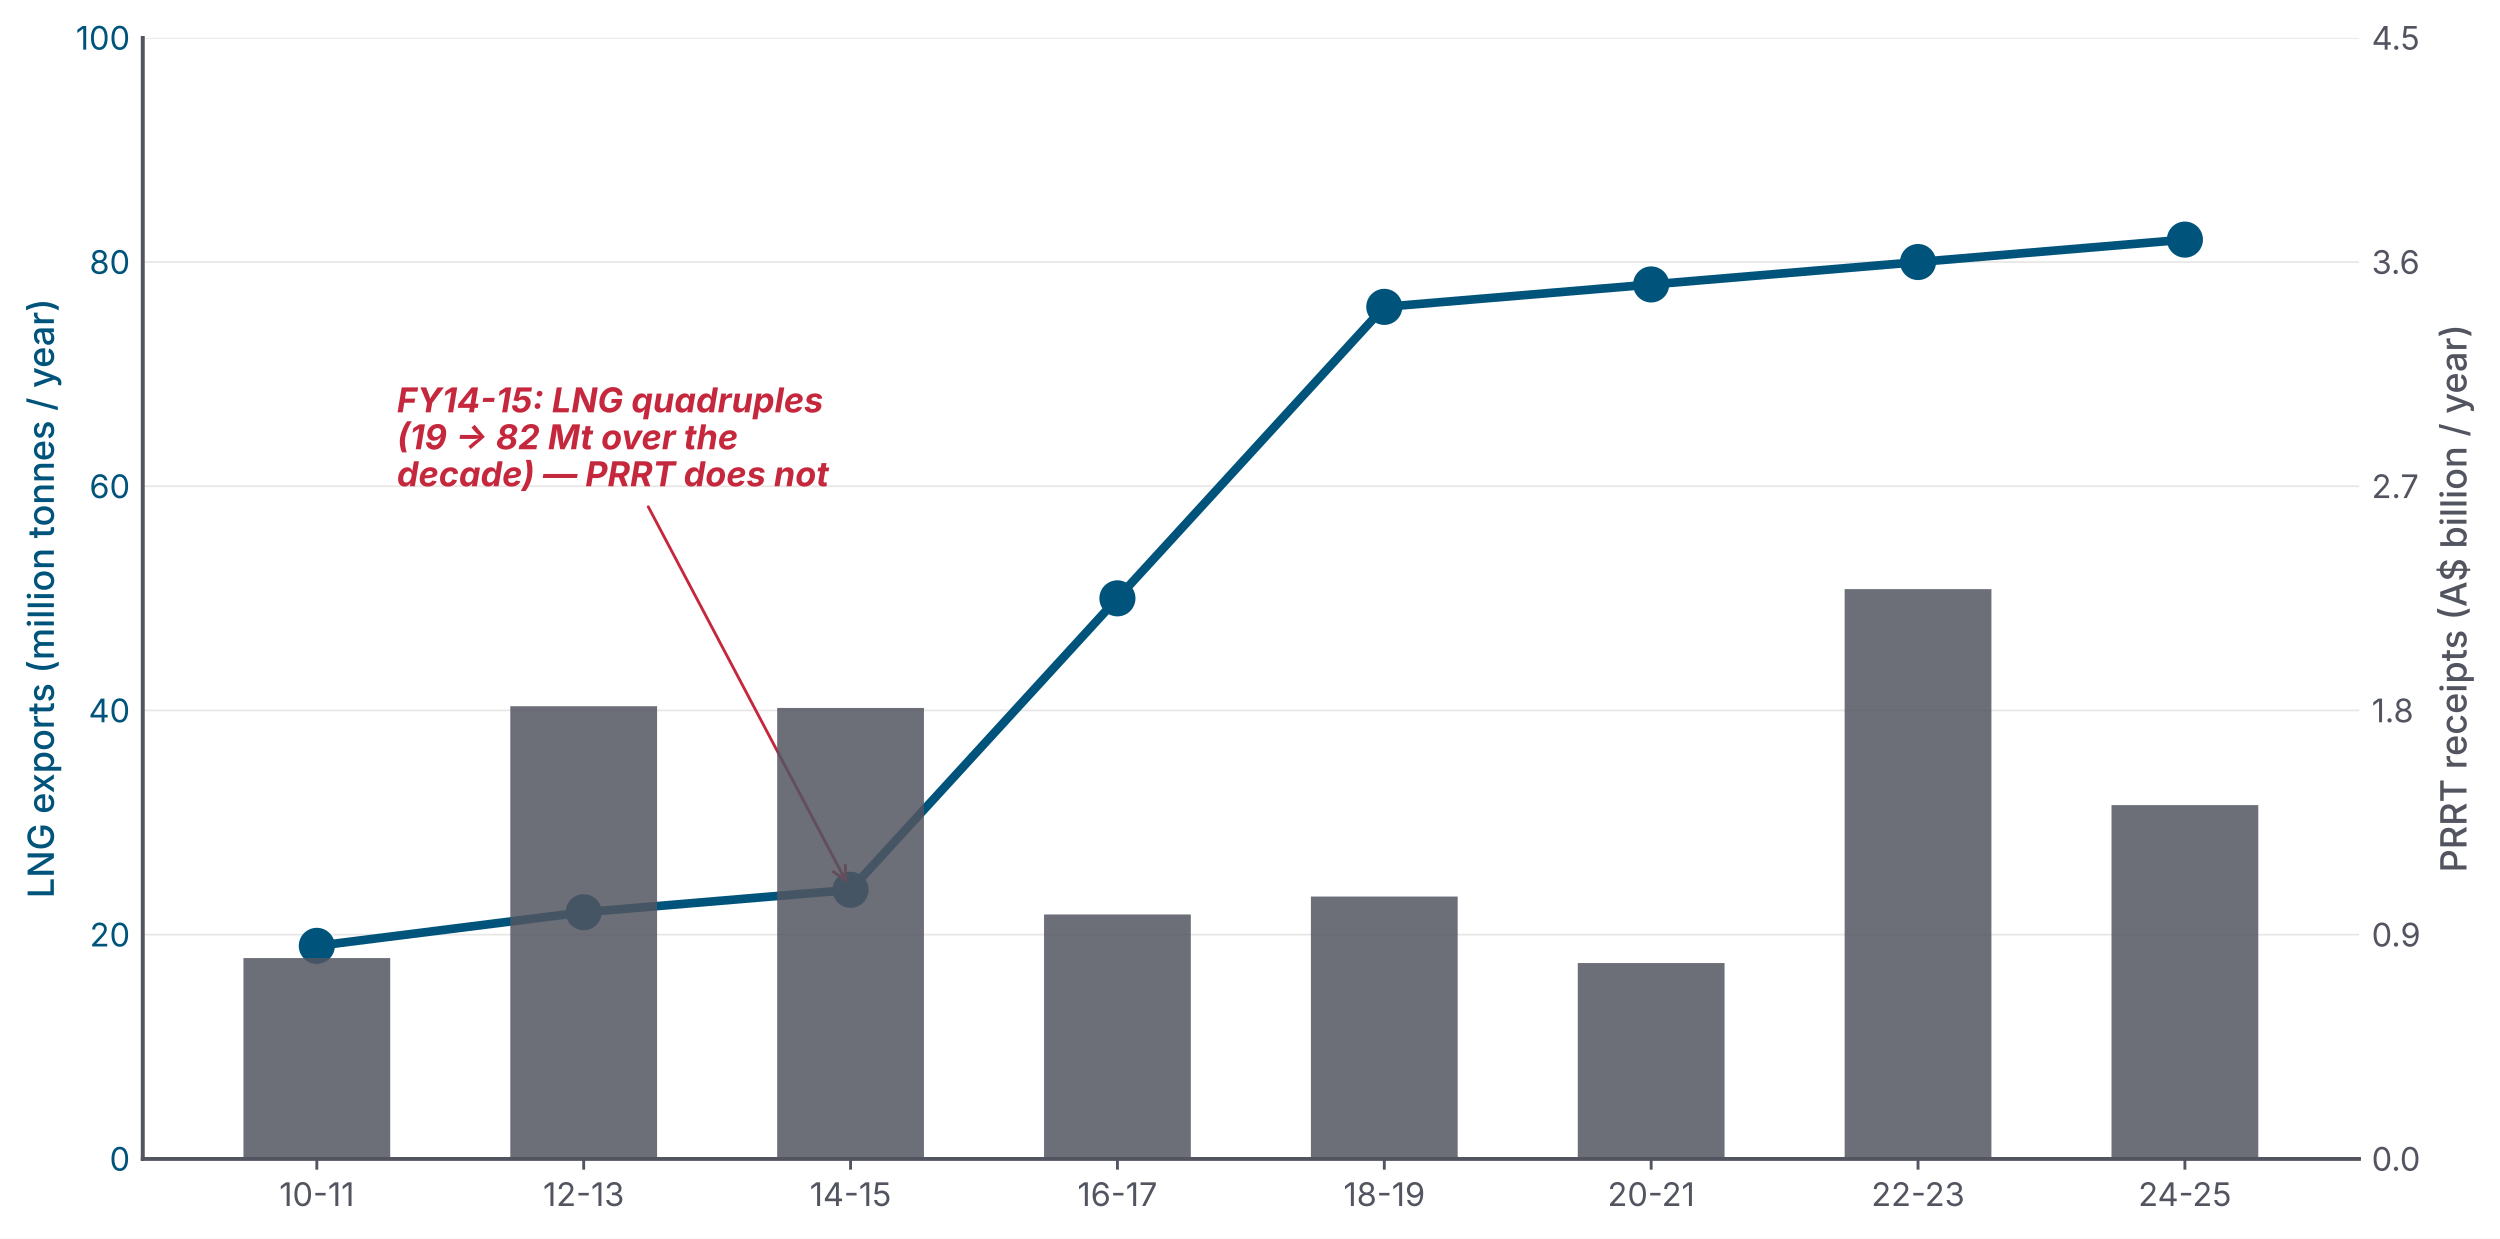
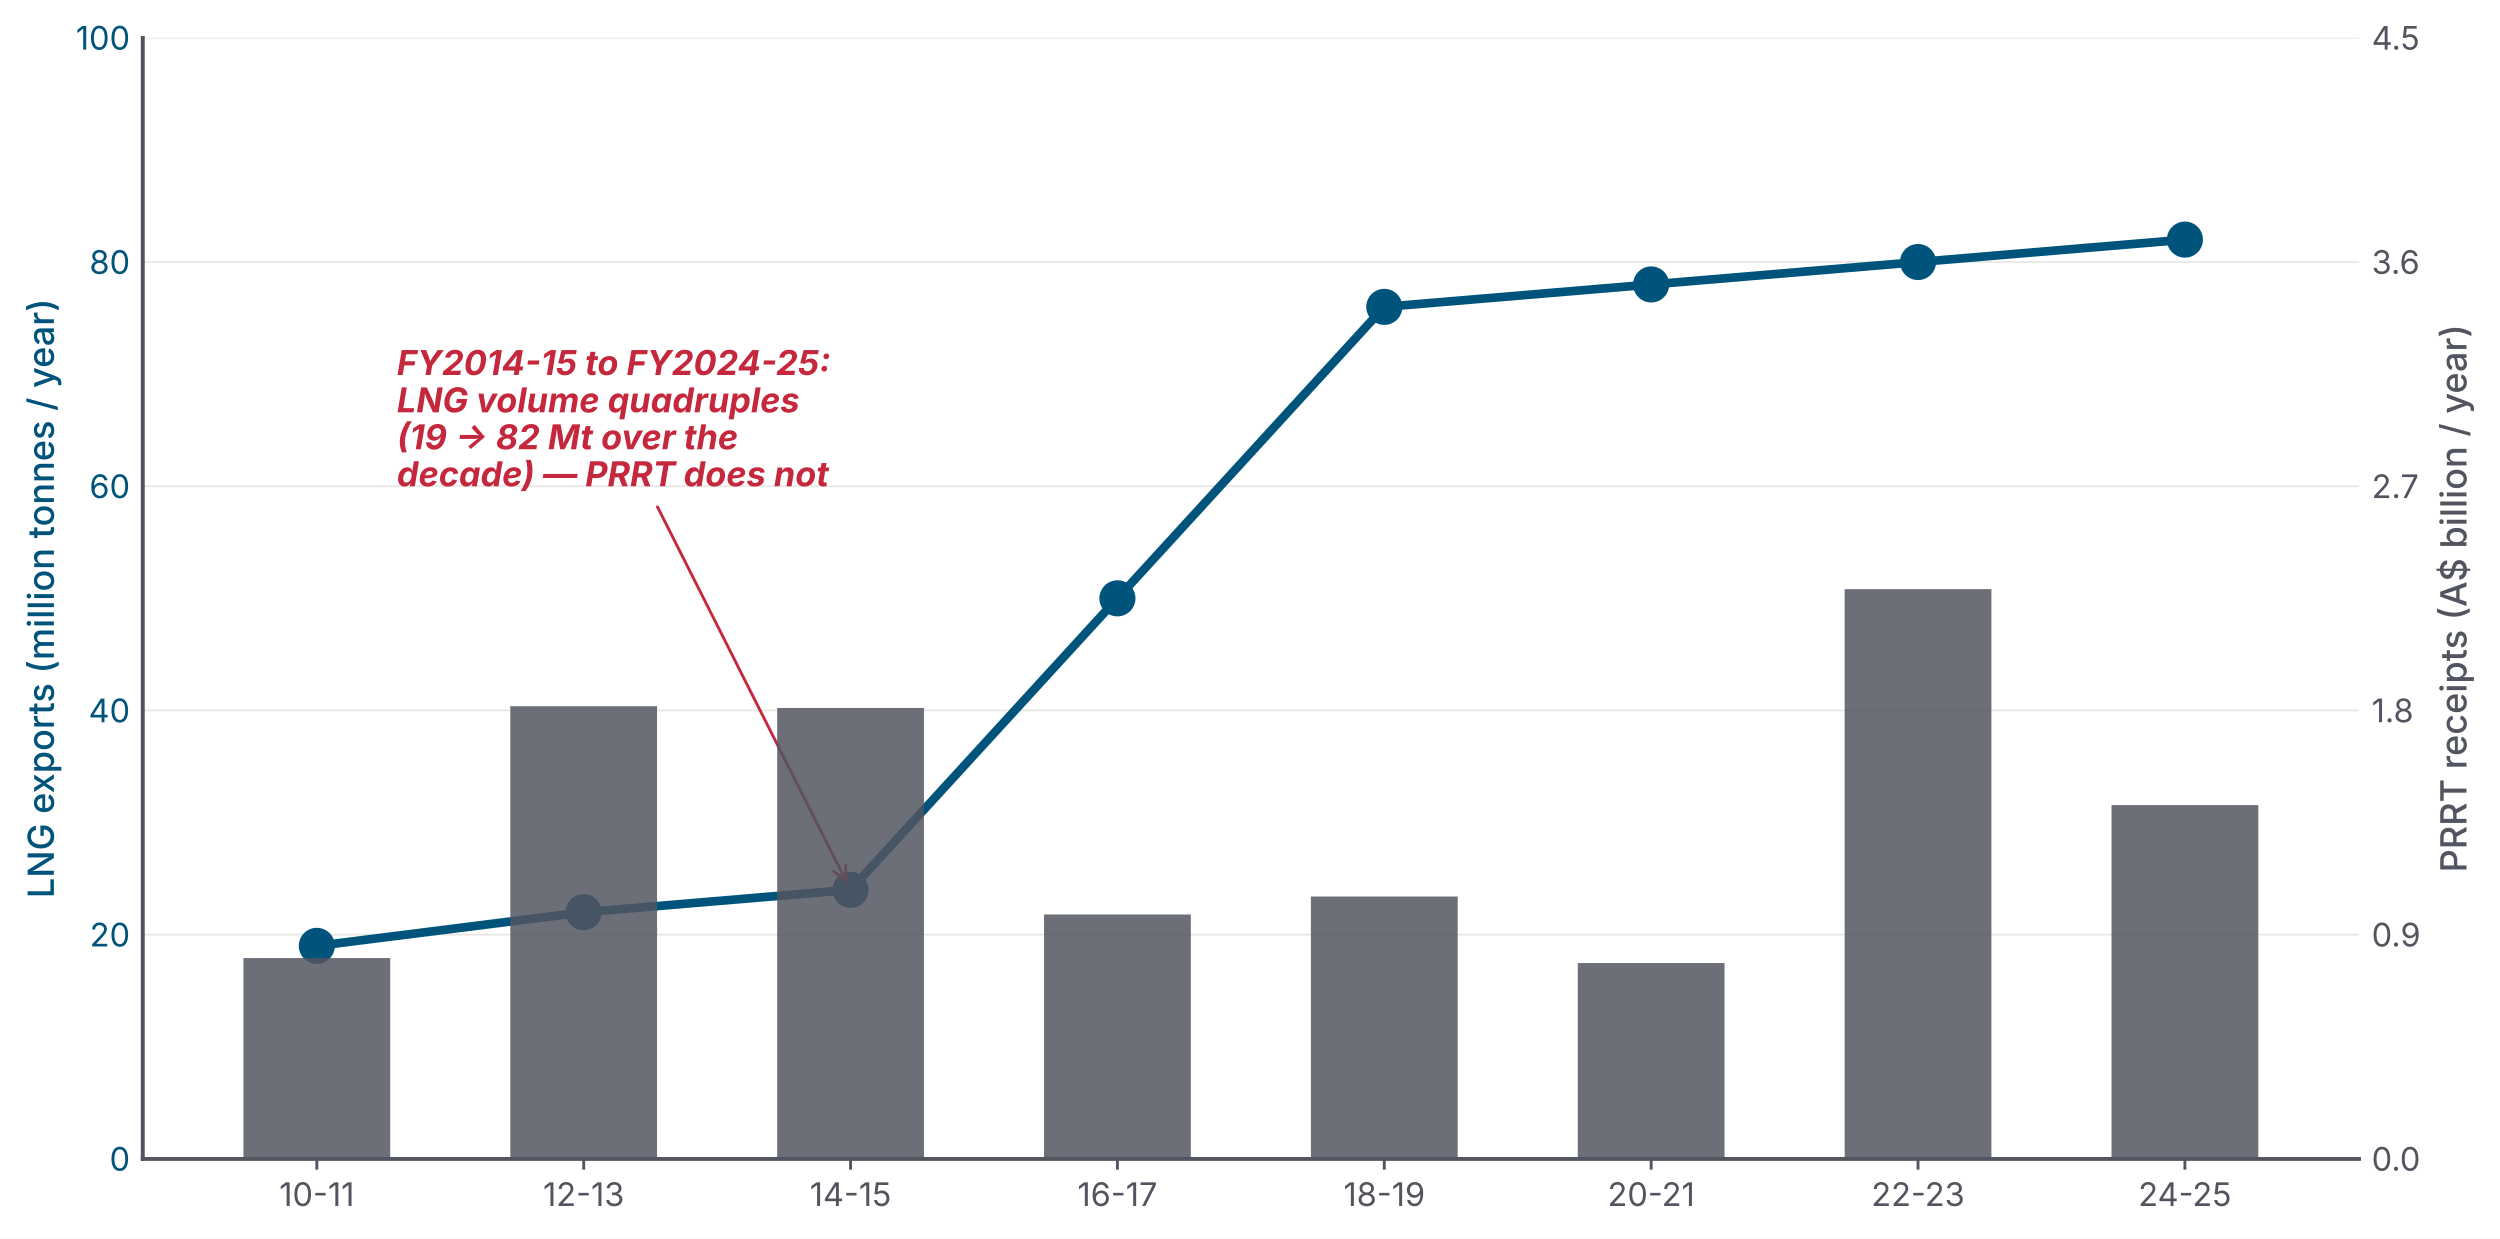
<svg xmlns="http://www.w3.org/2000/svg" xmlns:xlink="http://www.w3.org/1999/xlink" width="692.358pt" height="343.022pt" viewBox="0 0 692.358 343.022" version="1.1">
  <defs>
    <style type="text/css">*{stroke-linejoin: round; stroke-linecap: butt}</style>
  </defs>
  <g id="figure_1">
    <g id="patch_1">
      <path d="M 0 343.022 L 692.358 343.022 L 692.358 0 L 0 0 z " style="fill: #ffffff" />
    </g>
    <g id="axes_1">
      <g id="patch_2">
        <path d="M 39.517 320.938 L 653.317 320.938 L 653.317 10.474 L 39.517 10.474 z " style="fill: #ffffff" />
      </g>
      <g id="matplotlib.axis_1">
        <g id="xtick_1">
          <g id="line2d_1">
            <defs>
-               <path id="m55e55f0eeb" d="M 0 0 L 0 3 " style="stroke: #525560; stroke-width: 0.8" />
+               <path id="mabcff287f0" d="M 0 0 L 0 3 " style="stroke: #525560; stroke-width: 0.8" />
            </defs>
            <g>
-               <use xlink:href="#m55e55f0eeb" x="87.742" y="320.938" style="fill: #525560; stroke: #525560; stroke-width: 0.8" />
+               <use xlink:href="#mabcff287f0" x="87.742" y="320.938" style="fill: #525560; stroke: #525560; stroke-width: 0.8" />
            </g>
          </g>
          <g id="text_1">
            <text style="font-size: 9px; font-family: 'Inter', 'Helvetica Neue', 'Helvetica', 'Arial', 'DejaVu Sans'; text-anchor: middle; fill: #525560" x="87.742" y="333.985" transform="rotate(-0 87.74185 333.9853)">10-11</text>
          </g>
        </g>
        <g id="xtick_2">
          <g id="line2d_2">
            <g>
-               <use xlink:href="#m55e55f0eeb" x="161.649" y="320.938" style="fill: #525560; stroke: #525560; stroke-width: 0.8" />
+               <use xlink:href="#mabcff287f0" x="161.649" y="320.938" style="fill: #525560; stroke: #525560; stroke-width: 0.8" />
            </g>
          </g>
          <g id="text_2">
            <text style="font-size: 9px; font-family: 'Inter', 'Helvetica Neue', 'Helvetica', 'Arial', 'DejaVu Sans'; text-anchor: middle; fill: #525560" x="161.649" y="333.985" transform="rotate(-0 161.6491 333.9853)">12-13</text>
          </g>
        </g>
        <g id="xtick_3">
          <g id="line2d_3">
            <g>
-               <use xlink:href="#m55e55f0eeb" x="235.556" y="320.938" style="fill: #525560; stroke: #525560; stroke-width: 0.8" />
+               <use xlink:href="#mabcff287f0" x="235.556" y="320.938" style="fill: #525560; stroke: #525560; stroke-width: 0.8" />
            </g>
          </g>
          <g id="text_3">
            <text style="font-size: 9px; font-family: 'Inter', 'Helvetica Neue', 'Helvetica', 'Arial', 'DejaVu Sans'; text-anchor: middle; fill: #525560" x="235.556" y="333.985" transform="rotate(-0 235.5564 333.9853)">14-15</text>
          </g>
        </g>
        <g id="xtick_4">
          <g id="line2d_4">
            <g>
-               <use xlink:href="#m55e55f0eeb" x="309.464" y="320.938" style="fill: #525560; stroke: #525560; stroke-width: 0.8" />
+               <use xlink:href="#mabcff287f0" x="309.464" y="320.938" style="fill: #525560; stroke: #525560; stroke-width: 0.8" />
            </g>
          </g>
          <g id="text_4">
            <text style="font-size: 9px; font-family: 'Inter', 'Helvetica Neue', 'Helvetica', 'Arial', 'DejaVu Sans'; text-anchor: middle; fill: #525560" x="309.464" y="333.985" transform="rotate(-0 309.4637 333.9853)">16-17</text>
          </g>
        </g>
        <g id="xtick_5">
          <g id="line2d_5">
            <g>
-               <use xlink:href="#m55e55f0eeb" x="383.371" y="320.938" style="fill: #525560; stroke: #525560; stroke-width: 0.8" />
+               <use xlink:href="#mabcff287f0" x="383.371" y="320.938" style="fill: #525560; stroke: #525560; stroke-width: 0.8" />
            </g>
          </g>
          <g id="text_5">
            <text style="font-size: 9px; font-family: 'Inter', 'Helvetica Neue', 'Helvetica', 'Arial', 'DejaVu Sans'; text-anchor: middle; fill: #525560" x="383.371" y="333.985" transform="rotate(-0 383.371 333.9853)">18-19</text>
          </g>
        </g>
        <g id="xtick_6">
          <g id="line2d_6">
            <g>
-               <use xlink:href="#m55e55f0eeb" x="457.278" y="320.938" style="fill: #525560; stroke: #525560; stroke-width: 0.8" />
+               <use xlink:href="#mabcff287f0" x="457.278" y="320.938" style="fill: #525560; stroke: #525560; stroke-width: 0.8" />
            </g>
          </g>
          <g id="text_6">
            <text style="font-size: 9px; font-family: 'Inter', 'Helvetica Neue', 'Helvetica', 'Arial', 'DejaVu Sans'; text-anchor: middle; fill: #525560" x="457.278" y="333.985" transform="rotate(-0 457.2783 333.9853)">20-21</text>
          </g>
        </g>
        <g id="xtick_7">
          <g id="line2d_7">
            <g>
-               <use xlink:href="#m55e55f0eeb" x="531.186" y="320.938" style="fill: #525560; stroke: #525560; stroke-width: 0.8" />
+               <use xlink:href="#mabcff287f0" x="531.186" y="320.938" style="fill: #525560; stroke: #525560; stroke-width: 0.8" />
            </g>
          </g>
          <g id="text_7">
            <text style="font-size: 9px; font-family: 'Inter', 'Helvetica Neue', 'Helvetica', 'Arial', 'DejaVu Sans'; text-anchor: middle; fill: #525560" x="531.186" y="333.985" transform="rotate(-0 531.1856 333.9853)">22-23</text>
          </g>
        </g>
        <g id="xtick_8">
          <g id="line2d_8">
            <g>
-               <use xlink:href="#m55e55f0eeb" x="605.093" y="320.938" style="fill: #525560; stroke: #525560; stroke-width: 0.8" />
+               <use xlink:href="#mabcff287f0" x="605.093" y="320.938" style="fill: #525560; stroke: #525560; stroke-width: 0.8" />
            </g>
          </g>
          <g id="text_8">
            <text style="font-size: 9px; font-family: 'Inter', 'Helvetica Neue', 'Helvetica', 'Arial', 'DejaVu Sans'; text-anchor: middle; fill: #525560" x="605.093" y="333.985" transform="rotate(-0 605.0928 333.9853)">24-25</text>
          </g>
        </g>
      </g>
      <g id="matplotlib.axis_2">
        <g id="ytick_1">
          <g id="line2d_9">
-             <path d="M 39.517 320.938 L 653.317 320.938 " clip-path="url(#pd01a24aee9)" style="fill: none; stroke: #e8e7e6; stroke-width: 0.5; stroke-linecap: square" />
+             <path d="M 39.517 320.938 L 653.317 320.938 " clip-path="url(#p5a6fd050a4)" style="fill: none; stroke: #e8e7e6; stroke-width: 0.5; stroke-linecap: square" />
          </g>
          <g id="line2d_10" />
          <g id="text_9">
            <text style="font-size: 9px; font-family: 'Inter', 'Helvetica Neue', 'Helvetica', 'Arial', 'DejaVu Sans'; text-anchor: end; fill: #00547b" x="36.017" y="324.212" transform="rotate(-0 36.01734 324.2115)">0</text>
          </g>
        </g>
        <g id="ytick_2">
          <g id="line2d_11">
-             <path d="M 39.517 258.845 L 653.317 258.845 " clip-path="url(#pd01a24aee9)" style="fill: none; stroke: #e8e7e6; stroke-width: 0.5; stroke-linecap: square" />
+             <path d="M 39.517 258.845 L 653.317 258.845 " clip-path="url(#p5a6fd050a4)" style="fill: none; stroke: #e8e7e6; stroke-width: 0.5; stroke-linecap: square" />
          </g>
          <g id="line2d_12" />
          <g id="text_10">
            <text style="font-size: 9px; font-family: 'Inter', 'Helvetica Neue', 'Helvetica', 'Arial', 'DejaVu Sans'; text-anchor: end; fill: #00547b" x="36.017" y="262.119" transform="rotate(-0 36.01734 262.1187)">20</text>
          </g>
        </g>
        <g id="ytick_3">
          <g id="line2d_13">
-             <path d="M 39.517 196.752 L 653.317 196.752 " clip-path="url(#pd01a24aee9)" style="fill: none; stroke: #e8e7e6; stroke-width: 0.5; stroke-linecap: square" />
+             <path d="M 39.517 196.752 L 653.317 196.752 " clip-path="url(#p5a6fd050a4)" style="fill: none; stroke: #e8e7e6; stroke-width: 0.5; stroke-linecap: square" />
          </g>
          <g id="line2d_14" />
          <g id="text_11">
            <text style="font-size: 9px; font-family: 'Inter', 'Helvetica Neue', 'Helvetica', 'Arial', 'DejaVu Sans'; text-anchor: end; fill: #00547b" x="36.017" y="200.026" transform="rotate(-0 36.01734 200.0259)">40</text>
          </g>
        </g>
        <g id="ytick_4">
          <g id="line2d_15">
-             <path d="M 39.517 134.659 L 653.317 134.659 " clip-path="url(#pd01a24aee9)" style="fill: none; stroke: #e8e7e6; stroke-width: 0.5; stroke-linecap: square" />
+             <path d="M 39.517 134.659 L 653.317 134.659 " clip-path="url(#p5a6fd050a4)" style="fill: none; stroke: #e8e7e6; stroke-width: 0.5; stroke-linecap: square" />
          </g>
          <g id="line2d_16" />
          <g id="text_12">
            <text style="font-size: 9px; font-family: 'Inter', 'Helvetica Neue', 'Helvetica', 'Arial', 'DejaVu Sans'; text-anchor: end; fill: #00547b" x="36.017" y="137.933" transform="rotate(-0 36.01734 137.9331)">60</text>
          </g>
        </g>
        <g id="ytick_5">
          <g id="line2d_17">
-             <path d="M 39.517 72.567 L 653.317 72.567 " clip-path="url(#pd01a24aee9)" style="fill: none; stroke: #e8e7e6; stroke-width: 0.5; stroke-linecap: square" />
+             <path d="M 39.517 72.567 L 653.317 72.567 " clip-path="url(#p5a6fd050a4)" style="fill: none; stroke: #e8e7e6; stroke-width: 0.5; stroke-linecap: square" />
          </g>
          <g id="line2d_18" />
          <g id="text_13">
            <text style="font-size: 9px; font-family: 'Inter', 'Helvetica Neue', 'Helvetica', 'Arial', 'DejaVu Sans'; text-anchor: end; fill: #00547b" x="36.017" y="75.84" transform="rotate(-0 36.01734 75.8403)">80</text>
          </g>
        </g>
        <g id="ytick_6">
          <g id="line2d_19">
-             <path d="M 39.517 10.474 L 653.317 10.474 " clip-path="url(#pd01a24aee9)" style="fill: none; stroke: #e8e7e6; stroke-width: 0.5; stroke-linecap: square" />
+             <path d="M 39.517 10.474 L 653.317 10.474 " clip-path="url(#p5a6fd050a4)" style="fill: none; stroke: #e8e7e6; stroke-width: 0.5; stroke-linecap: square" />
          </g>
          <g id="line2d_20" />
          <g id="text_14">
            <text style="font-size: 9px; font-family: 'Inter', 'Helvetica Neue', 'Helvetica', 'Arial', 'DejaVu Sans'; text-anchor: end; fill: #00547b" x="36.017" y="13.748" transform="rotate(-0 36.01734 13.7475)">100</text>
          </g>
        </g>
        <g id="text_15">
          <text style="font-weight: 500; font-size: 10px; font-family: 'Inter', 'Helvetica Neue', 'Helvetica', 'Arial', 'DejaVu Sans'; text-anchor: middle; fill: #00547b" x="14.92" y="165.706" transform="rotate(-90 14.92031 165.7057)">LNG exports (million tonnes / year)</text>
        </g>
      </g>
      <g id="line2d_21">
-         <path d="M 87.742 261.95 L 161.649 252.636 L 235.556 246.426 L 309.464 165.706 L 383.371 84.985 L 457.278 78.776 L 531.186 72.567 L 605.093 66.357 " clip-path="url(#pd01a24aee9)" style="fill: none; stroke: #00547b; stroke-width: 2.4; stroke-linecap: square" />
+         <path d="M 87.742 261.95 L 161.649 252.636 L 235.556 246.426 L 309.464 165.706 L 383.371 84.985 L 457.278 78.776 L 531.186 72.567 L 605.093 66.357 " clip-path="url(#p5a6fd050a4)" style="fill: none; stroke: #00547b; stroke-width: 2.4; stroke-linecap: square" />
        <defs>
-           <path id="m9b860f545a" d="M 0 4.5 C 1.193 4.5 2.338 4.026 3.182 3.182 C 4.026 2.338 4.5 1.193 4.5 0 C 4.5 -1.193 4.026 -2.338 3.182 -3.182 C 2.338 -4.026 1.193 -4.5 0 -4.5 C -1.193 -4.5 -2.338 -4.026 -3.182 -3.182 C -4.026 -2.338 -4.5 -1.193 -4.5 0 C -4.5 1.193 -4.026 2.338 -3.182 3.182 C -2.338 4.026 -1.193 4.5 0 4.5 z " style="stroke: #00547b" />
+           <path id="m95342a15ad" d="M 0 4.5 C 1.193 4.5 2.338 4.026 3.182 3.182 C 4.026 2.338 4.5 1.193 4.5 0 C 4.5 -1.193 4.026 -2.338 3.182 -3.182 C 2.338 -4.026 1.193 -4.5 0 -4.5 C -1.193 -4.5 -2.338 -4.026 -3.182 -3.182 C -4.026 -2.338 -4.5 -1.193 -4.5 0 C -4.5 1.193 -4.026 2.338 -3.182 3.182 C -2.338 4.026 -1.193 4.5 0 4.5 z " style="stroke: #00547b" />
        </defs>
-         <g clip-path="url(#pd01a24aee9)">
-           <use xlink:href="#m9b860f545a" x="87.742" y="261.95" style="fill: #00547b; stroke: #00547b" />
-           <use xlink:href="#m9b860f545a" x="161.649" y="252.636" style="fill: #00547b; stroke: #00547b" />
-           <use xlink:href="#m9b860f545a" x="235.556" y="246.426" style="fill: #00547b; stroke: #00547b" />
-           <use xlink:href="#m9b860f545a" x="309.464" y="165.706" style="fill: #00547b; stroke: #00547b" />
-           <use xlink:href="#m9b860f545a" x="383.371" y="84.985" style="fill: #00547b; stroke: #00547b" />
-           <use xlink:href="#m9b860f545a" x="457.278" y="78.776" style="fill: #00547b; stroke: #00547b" />
-           <use xlink:href="#m9b860f545a" x="531.186" y="72.567" style="fill: #00547b; stroke: #00547b" />
-           <use xlink:href="#m9b860f545a" x="605.093" y="66.357" style="fill: #00547b; stroke: #00547b" />
+         <g clip-path="url(#p5a6fd050a4)">
+           <use xlink:href="#m95342a15ad" x="87.742" y="261.95" style="fill: #00547b; stroke: #00547b" />
+           <use xlink:href="#m95342a15ad" x="161.649" y="252.636" style="fill: #00547b; stroke: #00547b" />
+           <use xlink:href="#m95342a15ad" x="235.556" y="246.426" style="fill: #00547b; stroke: #00547b" />
+           <use xlink:href="#m95342a15ad" x="309.464" y="165.706" style="fill: #00547b; stroke: #00547b" />
+           <use xlink:href="#m95342a15ad" x="383.371" y="84.985" style="fill: #00547b; stroke: #00547b" />
+           <use xlink:href="#m95342a15ad" x="457.278" y="78.776" style="fill: #00547b; stroke: #00547b" />
+           <use xlink:href="#m95342a15ad" x="531.186" y="72.567" style="fill: #00547b; stroke: #00547b" />
+           <use xlink:href="#m95342a15ad" x="605.093" y="66.357" style="fill: #00547b; stroke: #00547b" />
        </g>
      </g>
      <g id="patch_3">
        <path d="M 39.517 320.938 L 39.517 10.474 " style="fill: none; stroke: #525560; stroke-linejoin: miter; stroke-linecap: square" />
      </g>
      <g id="patch_4">
        <path d="M 39.517 320.938 L 653.317 320.938 " style="fill: none; stroke: #525560; stroke-linejoin: miter; stroke-linecap: square" />
      </g>
      <g id="patch_5">
-         <path d="M 179.546 140.364 Q 207.084 192.51 234.204 243.865 " style="fill: none; stroke: #c5283d; stroke-width: 0.8; stroke-linecap: round" />
-         <path d="M 234.109 239.617 L 234.204 243.865 L 230.749 241.392 " style="fill: none; stroke: #c5283d; stroke-width: 0.8; stroke-linecap: round" />
+         <path d="M 182.09 140.385 Q 208.374 192.514 234.255 243.845 " style="fill: none; stroke: #c5283d; stroke-width: 0.8; stroke-linecap: round" />
+         <path d="M 234.24 239.596 L 234.255 243.845 L 230.847 241.307 " style="fill: none; stroke: #c5283d; stroke-width: 0.8; stroke-linecap: round" />
      </g>
      <g id="text_16">
-         <text style="font-style: italic; font-weight: 700; font-size: 9.5px; font-family: 'Inter', 'Helvetica Neue', 'Helvetica', 'Arial', 'DejaVu Sans'; fill: #c5283d" transform="translate(109.914 114.1952)">FY14-15: LNG quadruples</text>
+         <text style="font-style: italic; font-weight: 700; font-size: 9.5px; font-family: 'Inter', 'Helvetica Neue', 'Helvetica', 'Arial', 'DejaVu Sans'; fill: #c5283d" transform="translate(109.914 103.8508)">FY2014-15 to FY2024-25:</text>
+         <text style="font-style: italic; font-weight: 700; font-size: 9.5px; font-family: 'Inter', 'Helvetica Neue', 'Helvetica', 'Arial', 'DejaVu Sans'; fill: #c5283d" transform="translate(109.914 114.1952)">LNG volume quadruples</text>
        <text style="font-style: italic; font-weight: 700; font-size: 9.5px; font-family: 'Inter', 'Helvetica Neue', 'Helvetica', 'Arial', 'DejaVu Sans'; fill: #c5283d" transform="translate(109.914 124.4273)">(19 → 82 Mt over the</text>
        <text style="font-style: italic; font-weight: 700; font-size: 9.5px; font-family: 'Inter', 'Helvetica Neue', 'Helvetica', 'Arial', 'DejaVu Sans'; fill: #c5283d" transform="translate(109.914 134.6593)">decade) — PRRT does not</text>
      </g>
    </g>
    <g id="axes_2">
      <g id="patch_6">
-         <path d="M 67.417 320.938 L 108.066 320.938 L 108.066 265.33 L 67.417 265.33 z " clip-path="url(#pd01a24aee9)" style="fill: #525560; opacity: 0.85" />
+         <path d="M 67.417 320.938 L 108.066 320.938 L 108.066 265.33 L 67.417 265.33 z " clip-path="url(#p5a6fd050a4)" style="fill: #525560; opacity: 0.85" />
      </g>
      <g id="patch_7">
-         <path d="M 141.325 320.938 L 181.974 320.938 L 181.974 195.579 L 141.325 195.579 z " clip-path="url(#pd01a24aee9)" style="fill: #525560; opacity: 0.85" />
+         <path d="M 141.325 320.938 L 181.974 320.938 L 181.974 195.579 L 141.325 195.579 z " clip-path="url(#p5a6fd050a4)" style="fill: #525560; opacity: 0.85" />
      </g>
      <g id="patch_8">
-         <path d="M 215.232 320.938 L 255.881 320.938 L 255.881 196.062 L 215.232 196.062 z " clip-path="url(#pd01a24aee9)" style="fill: #525560; opacity: 0.85" />
+         <path d="M 215.232 320.938 L 255.881 320.938 L 255.881 196.062 L 215.232 196.062 z " clip-path="url(#p5a6fd050a4)" style="fill: #525560; opacity: 0.85" />
      </g>
      <g id="patch_9">
-         <path d="M 289.139 320.938 L 329.788 320.938 L 329.788 253.257 L 289.139 253.257 z " clip-path="url(#pd01a24aee9)" style="fill: #525560; opacity: 0.85" />
+         <path d="M 289.139 320.938 L 329.788 320.938 L 329.788 253.257 L 289.139 253.257 z " clip-path="url(#p5a6fd050a4)" style="fill: #525560; opacity: 0.85" />
      </g>
      <g id="patch_10">
-         <path d="M 363.046 320.938 L 403.695 320.938 L 403.695 248.289 L 363.046 248.289 z " clip-path="url(#pd01a24aee9)" style="fill: #525560; opacity: 0.85" />
+         <path d="M 363.046 320.938 L 403.695 320.938 L 403.695 248.289 L 363.046 248.289 z " clip-path="url(#p5a6fd050a4)" style="fill: #525560; opacity: 0.85" />
      </g>
      <g id="patch_11">
-         <path d="M 436.954 320.938 L 477.603 320.938 L 477.603 266.71 L 436.954 266.71 z " clip-path="url(#pd01a24aee9)" style="fill: #525560; opacity: 0.85" />
+         <path d="M 436.954 320.938 L 477.603 320.938 L 477.603 266.71 L 436.954 266.71 z " clip-path="url(#p5a6fd050a4)" style="fill: #525560; opacity: 0.85" />
      </g>
      <g id="patch_12">
-         <path d="M 510.861 320.938 L 551.51 320.938 L 551.51 163.153 L 510.861 163.153 z " clip-path="url(#pd01a24aee9)" style="fill: #525560; opacity: 0.85" />
+         <path d="M 510.861 320.938 L 551.51 320.938 L 551.51 163.153 L 510.861 163.153 z " clip-path="url(#p5a6fd050a4)" style="fill: #525560; opacity: 0.85" />
      </g>
      <g id="patch_13">
-         <path d="M 584.768 320.938 L 625.417 320.938 L 625.417 222.969 L 584.768 222.969 z " clip-path="url(#pd01a24aee9)" style="fill: #525560; opacity: 0.85" />
+         <path d="M 584.768 320.938 L 625.417 320.938 L 625.417 222.969 L 584.768 222.969 z " clip-path="url(#p5a6fd050a4)" style="fill: #525560; opacity: 0.85" />
      </g>
      <g id="matplotlib.axis_3">
        <g id="ytick_7">
          <g id="line2d_22" />
          <g id="text_17">
            <text style="font-size: 9px; font-family: 'Inter', 'Helvetica Neue', 'Helvetica', 'Arial', 'DejaVu Sans'; text-anchor: start; fill: #525560" x="656.817" y="324.212" transform="rotate(-0 656.8173 324.2115)">0.0</text>
          </g>
        </g>
        <g id="ytick_8">
          <g id="line2d_23" />
          <g id="text_18">
            <text style="font-size: 9px; font-family: 'Inter', 'Helvetica Neue', 'Helvetica', 'Arial', 'DejaVu Sans'; text-anchor: start; fill: #525560" x="656.817" y="262.119" transform="rotate(-0 656.8173 262.1187)">0.9</text>
          </g>
        </g>
        <g id="ytick_9">
          <g id="line2d_24" />
          <g id="text_19">
            <text style="font-size: 9px; font-family: 'Inter', 'Helvetica Neue', 'Helvetica', 'Arial', 'DejaVu Sans'; text-anchor: start; fill: #525560" x="656.817" y="200.026" transform="rotate(-0 656.8173 200.0259)">1.8</text>
          </g>
        </g>
        <g id="ytick_10">
          <g id="line2d_25" />
          <g id="text_20">
            <text style="font-size: 9px; font-family: 'Inter', 'Helvetica Neue', 'Helvetica', 'Arial', 'DejaVu Sans'; text-anchor: start; fill: #525560" x="656.817" y="137.933" transform="rotate(-0 656.8173 137.9331)">2.7</text>
          </g>
        </g>
        <g id="ytick_11">
          <g id="line2d_26" />
          <g id="text_21">
            <text style="font-size: 9px; font-family: 'Inter', 'Helvetica Neue', 'Helvetica', 'Arial', 'DejaVu Sans'; text-anchor: start; fill: #525560" x="656.817" y="75.84" transform="rotate(-0 656.8173 75.8403)">3.6</text>
          </g>
        </g>
        <g id="ytick_12">
          <g id="line2d_27" />
          <g id="text_22">
            <text style="font-size: 9px; font-family: 'Inter', 'Helvetica Neue', 'Helvetica', 'Arial', 'DejaVu Sans'; text-anchor: start; fill: #525560" x="656.817" y="13.748" transform="rotate(-0 656.8173 13.7475)">4.5</text>
          </g>
        </g>
        <g id="text_23">
          <text style="font-weight: 500; font-size: 10px; font-family: 'Inter', 'Helvetica Neue', 'Helvetica', 'Arial', 'DejaVu Sans'; text-anchor: middle; fill: #525560" x="683.078" y="165.706" transform="rotate(-90 683.0783 165.7057)">PRRT receipts (A$ billion / year)</text>
        </g>
      </g>
      <g id="patch_14">
        <path d="M 39.517 320.938 L 39.517 10.474 " style="fill: none; stroke: #525560; stroke-linejoin: miter; stroke-linecap: square" />
      </g>
      <g id="patch_15">
        <path d="M 39.517 320.938 L 653.317 320.938 " style="fill: none; stroke: #525560; stroke-linejoin: miter; stroke-linecap: square" />
      </g>
    </g>
  </g>
  <defs>
-     <clipPath id="pd01a24aee9">
+     <clipPath id="p5a6fd050a4">
      <rect x="39.517" y="10.474" width="613.8" height="310.464" />
    </clipPath>
  </defs>
</svg>
